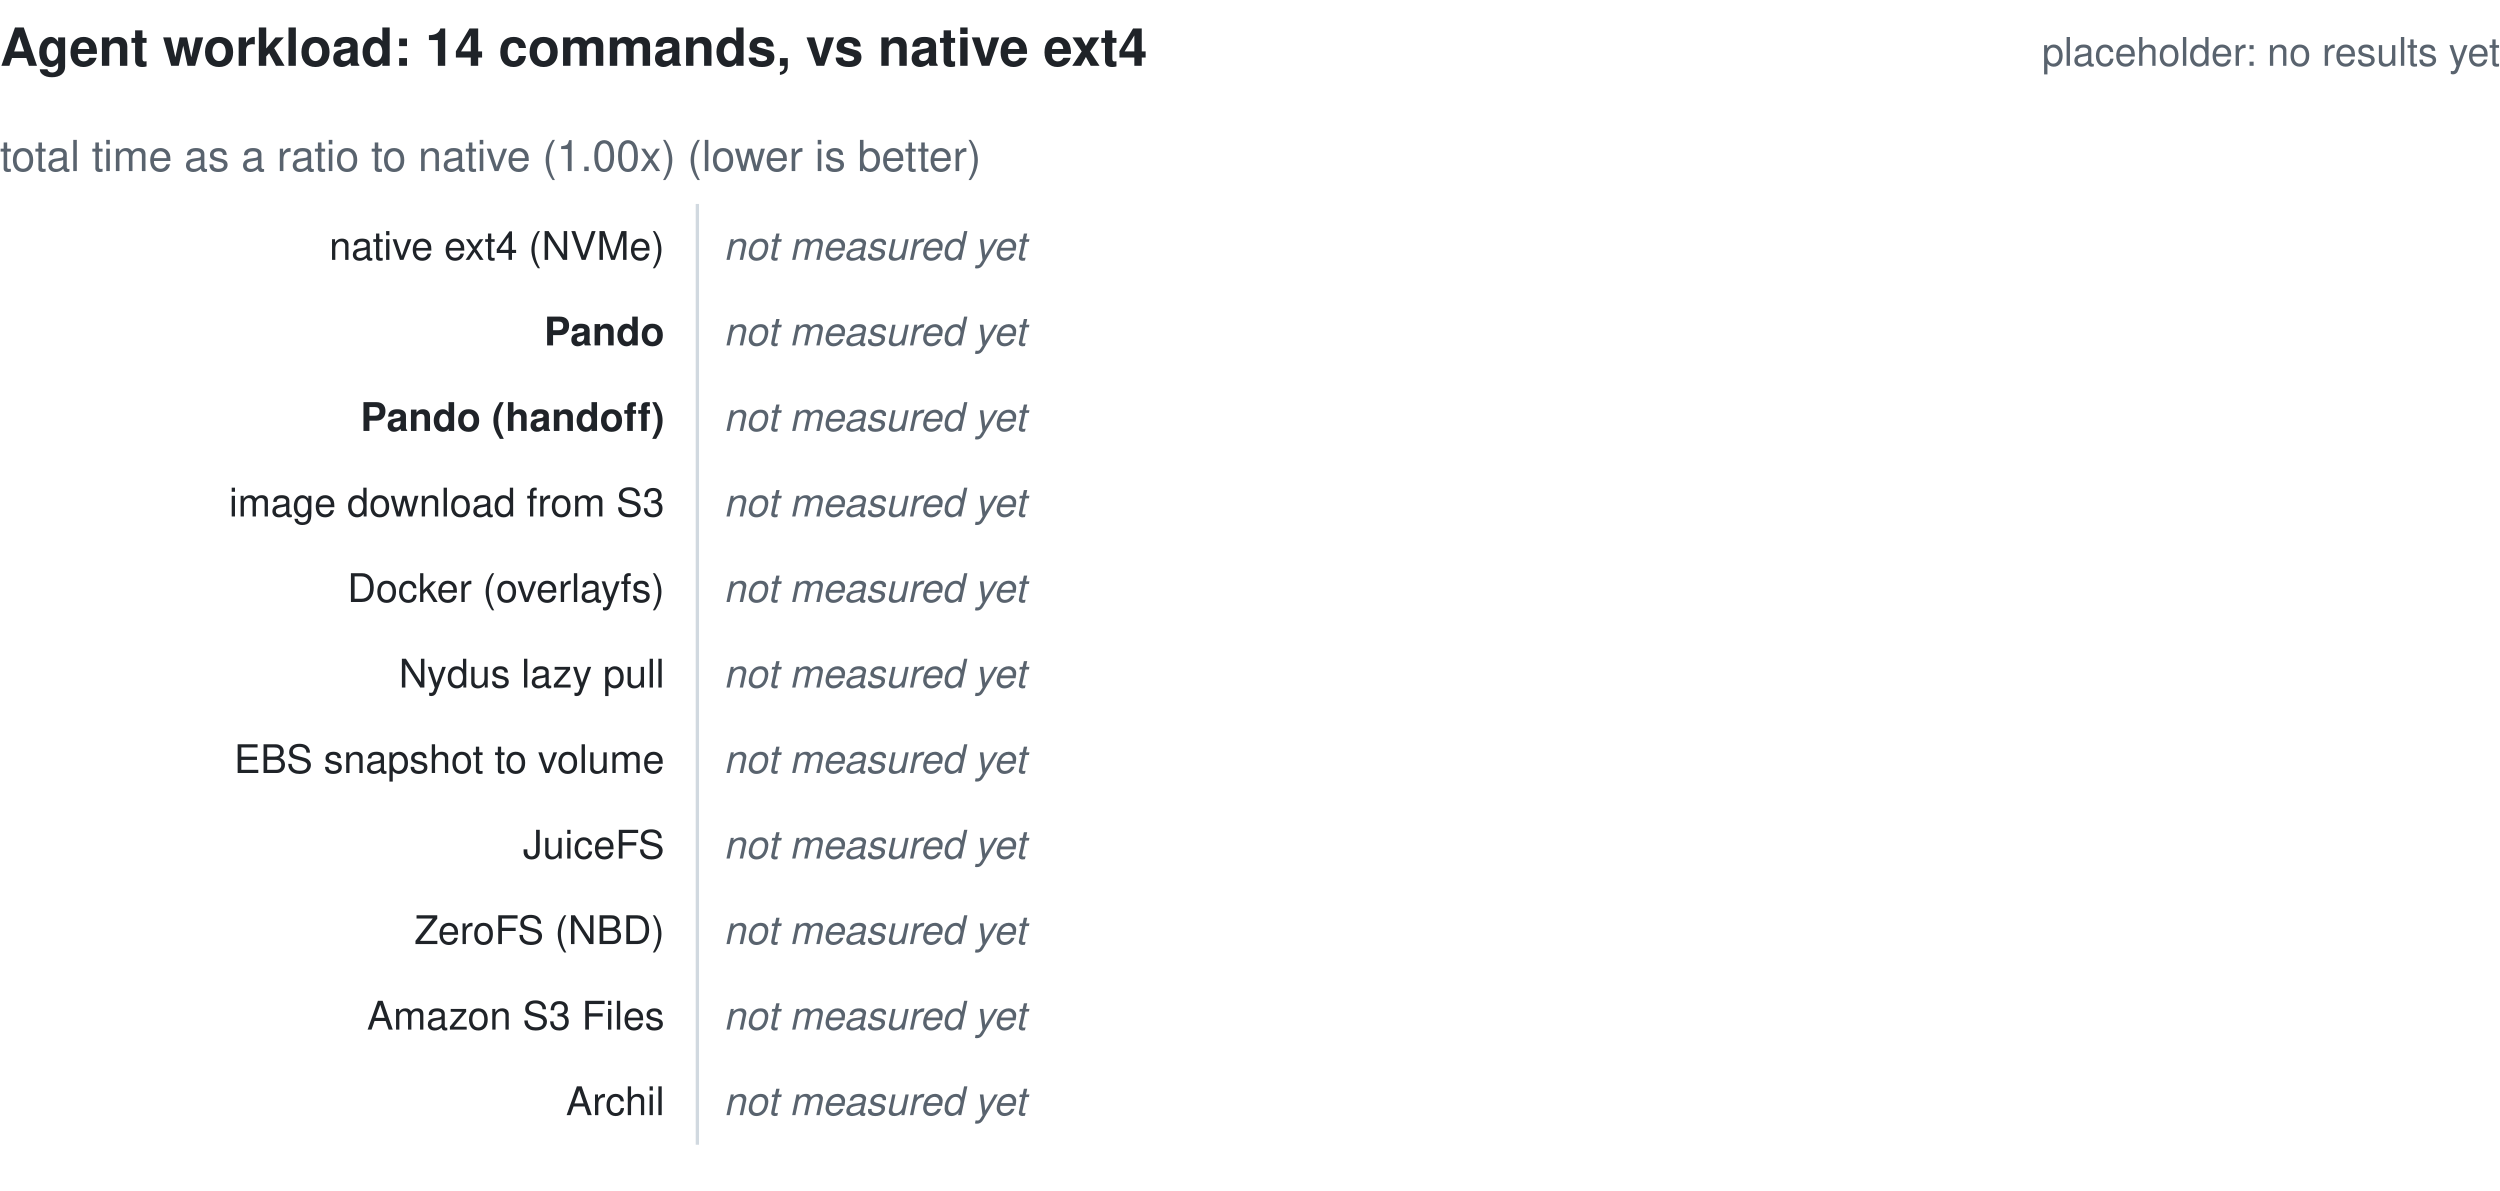
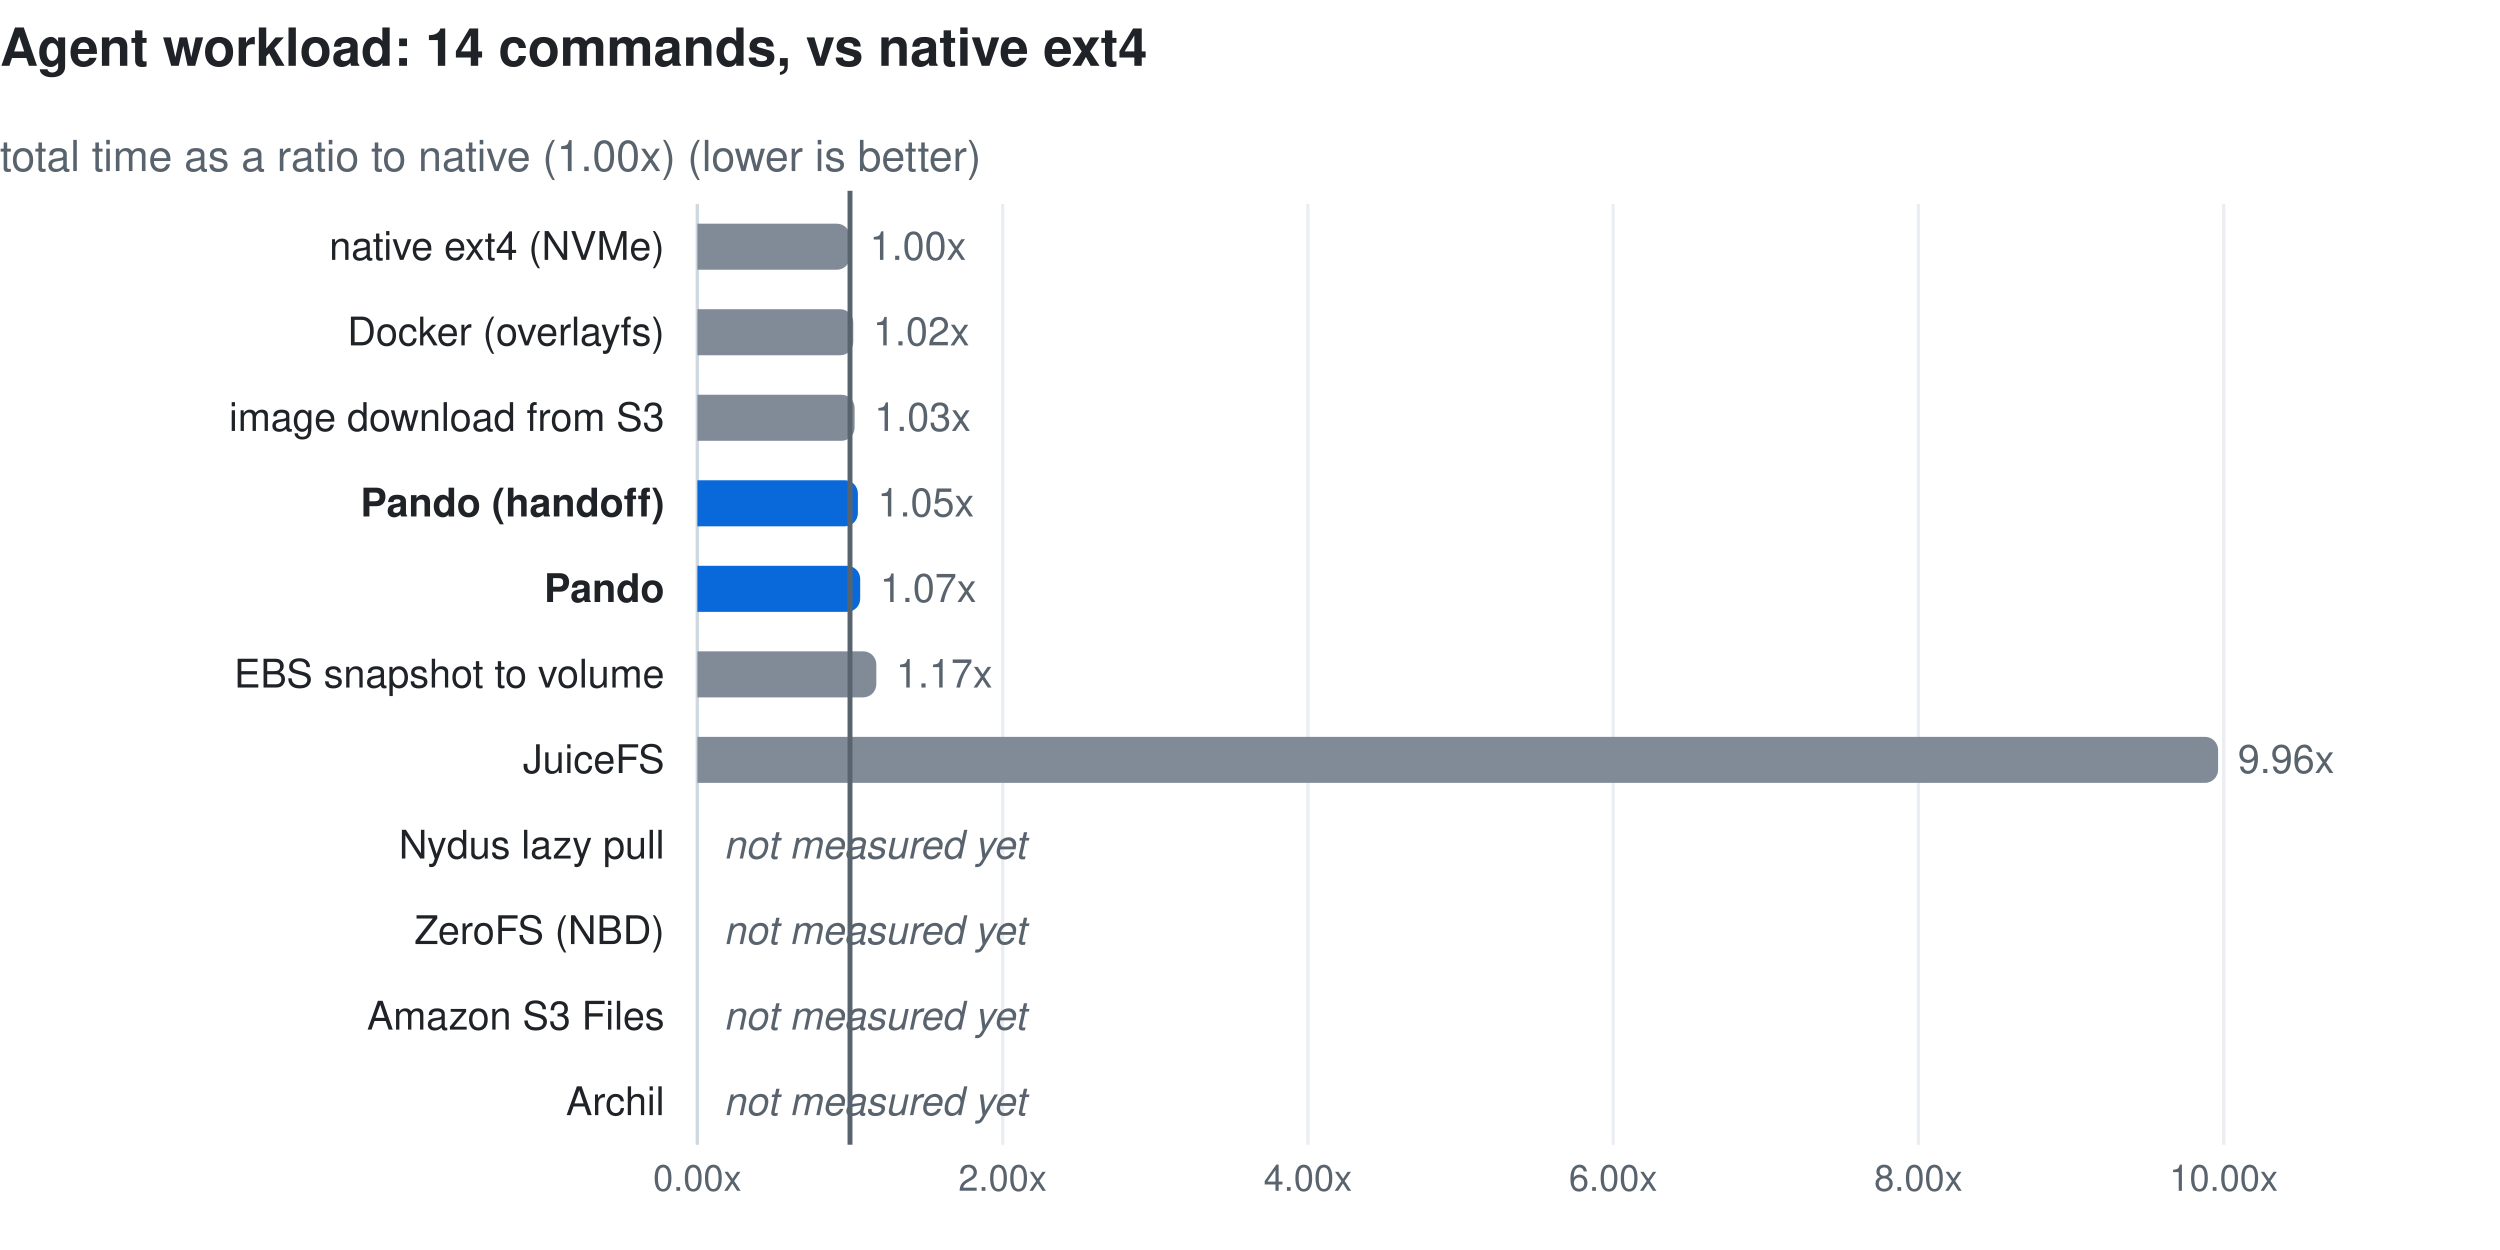
- <svg xmlns="http://www.w3.org/2000/svg" width="760" height="362" viewBox="0 0 760 362" font-family="-apple-system, BlinkMacSystemFont, 'Segoe UI', Helvetica, Arial, sans-serif" role="img">
+ <svg xmlns="http://www.w3.org/2000/svg" width="760" height="380" viewBox="0 0 760 380" font-family="-apple-system, BlinkMacSystemFont, 'Segoe UI', Helvetica, Arial, sans-serif" role="img">
  <text x="0" y="20" font-size="16" font-weight="600" fill="#1f2328">Agent workload: 14 commands, vs native ext4</text>
  <text x="0" y="52" font-size="13" fill="#59636e">total time as a ratio to native (1.00x) (lower is better)</text>
+   <line x1="212.0" y1="62" x2="212.0" y2="348" stroke="#eaeef2" stroke-width="1" />
+   <text x="212.0" y="362" font-size="11" fill="#59636e" text-anchor="middle">0.00x</text>
+   <line x1="304.8" y1="62" x2="304.8" y2="348" stroke="#eaeef2" stroke-width="1" />
+   <text x="304.8" y="362" font-size="11" fill="#59636e" text-anchor="middle">2.00x</text>
+   <line x1="397.6" y1="62" x2="397.6" y2="348" stroke="#eaeef2" stroke-width="1" />
+   <text x="397.6" y="362" font-size="11" fill="#59636e" text-anchor="middle">4.00x</text>
+   <line x1="490.4" y1="62" x2="490.4" y2="348" stroke="#eaeef2" stroke-width="1" />
+   <text x="490.4" y="362" font-size="11" fill="#59636e" text-anchor="middle">6.00x</text>
+   <line x1="583.2" y1="62" x2="583.2" y2="348" stroke="#eaeef2" stroke-width="1" />
+   <text x="583.2" y="362" font-size="11" fill="#59636e" text-anchor="middle">8.00x</text>
+   <line x1="676.0" y1="62" x2="676.0" y2="348" stroke="#eaeef2" stroke-width="1" />
+   <text x="676.0" y="362" font-size="11" fill="#59636e" text-anchor="middle">10.00x</text>
  <line x1="212" y1="62" x2="212" y2="348" stroke="#d1d9e0" stroke-width="1" />
  <text x="202" y="79.0" font-size="12" fill="#1f2328" text-anchor="end">native ext4 (NVMe)</text>
-   <text x="220" y="79.0" font-size="12" font-style="italic" fill="#59636e">not measured yet</text>
-   <text x="202" y="105.0" font-size="12" fill="#1f2328" text-anchor="end" font-weight="600">Pando</text>
-   <text x="220" y="105.0" font-size="12" font-style="italic" fill="#59636e">not measured yet</text>
-   <text x="202" y="131.0" font-size="12" fill="#1f2328" text-anchor="end" font-weight="600">Pando (handoff)</text>
-   <text x="220" y="131.0" font-size="12" font-style="italic" fill="#59636e">not measured yet</text>
-   <text x="202" y="157.0" font-size="12" fill="#1f2328" text-anchor="end">image download from S3</text>
-   <text x="220" y="157.0" font-size="12" font-style="italic" fill="#59636e">not measured yet</text>
-   <text x="202" y="183.0" font-size="12" fill="#1f2328" text-anchor="end">Docker (overlayfs)</text>
-   <text x="220" y="183.0" font-size="12" font-style="italic" fill="#59636e">not measured yet</text>
-   <text x="202" y="209.0" font-size="12" fill="#1f2328" text-anchor="end">Nydus lazy pull</text>
-   <text x="220" y="209.0" font-size="12" font-style="italic" fill="#59636e">not measured yet</text>
-   <text x="202" y="235.0" font-size="12" fill="#1f2328" text-anchor="end">EBS snapshot to volume</text>
-   <text x="220" y="235.0" font-size="12" font-style="italic" fill="#59636e">not measured yet</text>
-   <text x="202" y="261.0" font-size="12" fill="#1f2328" text-anchor="end">JuiceFS</text>
+   <path d="M212,68.0 h42.4 a4,4 0 0 1 4,4 v6 a4,4 0 0 1 -4,4 h-42.4 z" fill="#818b98" />
+   <text x="264.4" y="79.0" font-size="12" fill="#59636e">1.00x</text>
+   <text x="202" y="105.0" font-size="12" fill="#1f2328" text-anchor="end">Docker (overlayfs)</text>
+   <path d="M212,94.0 h43.4 a4,4 0 0 1 4,4 v6 a4,4 0 0 1 -4,4 h-43.4 z" fill="#818b98" />
+   <text x="265.4" y="105.0" font-size="12" fill="#59636e">1.02x</text>
+   <text x="202" y="131.0" font-size="12" fill="#1f2328" text-anchor="end">image download from S3</text>
+   <path d="M212,120.0 h43.8 a4,4 0 0 1 4,4 v6 a4,4 0 0 1 -4,4 h-43.8 z" fill="#818b98" />
+   <text x="265.8" y="131.0" font-size="12" fill="#59636e">1.03x</text>
+   <text x="202" y="157.0" font-size="12" fill="#1f2328" text-anchor="end" font-weight="600">Pando (handoff)</text>
+   <path d="M212,146.0 h44.8 a4,4 0 0 1 4,4 v6 a4,4 0 0 1 -4,4 h-44.8 z" fill="#0969da" />
+   <text x="266.8" y="157.0" font-size="12" fill="#59636e">1.05x</text>
+   <text x="202" y="183.0" font-size="12" fill="#1f2328" text-anchor="end" font-weight="600">Pando</text>
+   <path d="M212,172.0 h45.5 a4,4 0 0 1 4,4 v6 a4,4 0 0 1 -4,4 h-45.5 z" fill="#0969da" />
+   <text x="267.5" y="183.0" font-size="12" fill="#59636e">1.07x</text>
+   <text x="202" y="209.0" font-size="12" fill="#1f2328" text-anchor="end">EBS snapshot to volume</text>
+   <path d="M212,198.0 h50.4 a4,4 0 0 1 4,4 v6 a4,4 0 0 1 -4,4 h-50.4 z" fill="#818b98" />
+   <text x="272.4" y="209.0" font-size="12" fill="#59636e">1.17x</text>
+   <text x="202" y="235.0" font-size="12" fill="#1f2328" text-anchor="end">JuiceFS</text>
+   <path d="M212,224.0 h458.3 a4,4 0 0 1 4,4 v6 a4,4 0 0 1 -4,4 h-458.3 z" fill="#818b98" />
+   <text x="680.3" y="235.0" font-size="12" fill="#59636e">9.96x</text>
+   <text x="202" y="261.0" font-size="12" fill="#1f2328" text-anchor="end">Nydus lazy pull</text>
  <text x="220" y="261.0" font-size="12" font-style="italic" fill="#59636e">not measured yet</text>
  <text x="202" y="287.0" font-size="12" fill="#1f2328" text-anchor="end">ZeroFS (NBD)</text>
  <text x="220" y="287.0" font-size="12" font-style="italic" fill="#59636e">not measured yet</text>
  <text x="202" y="313.0" font-size="12" fill="#1f2328" text-anchor="end">Amazon S3 Files</text>
  <text x="220" y="313.0" font-size="12" font-style="italic" fill="#59636e">not measured yet</text>
  <text x="202" y="339.0" font-size="12" fill="#1f2328" text-anchor="end">Archil</text>
  <text x="220" y="339.0" font-size="12" font-style="italic" fill="#59636e">not measured yet</text>
-   <text x="760" y="20" font-size="12" fill="#59636e" text-anchor="end">placeholder: no results yet</text>
+   <line x1="258.4" y1="58" x2="258.4" y2="348" stroke="#59636e" stroke-width="1.5" />
</svg>
